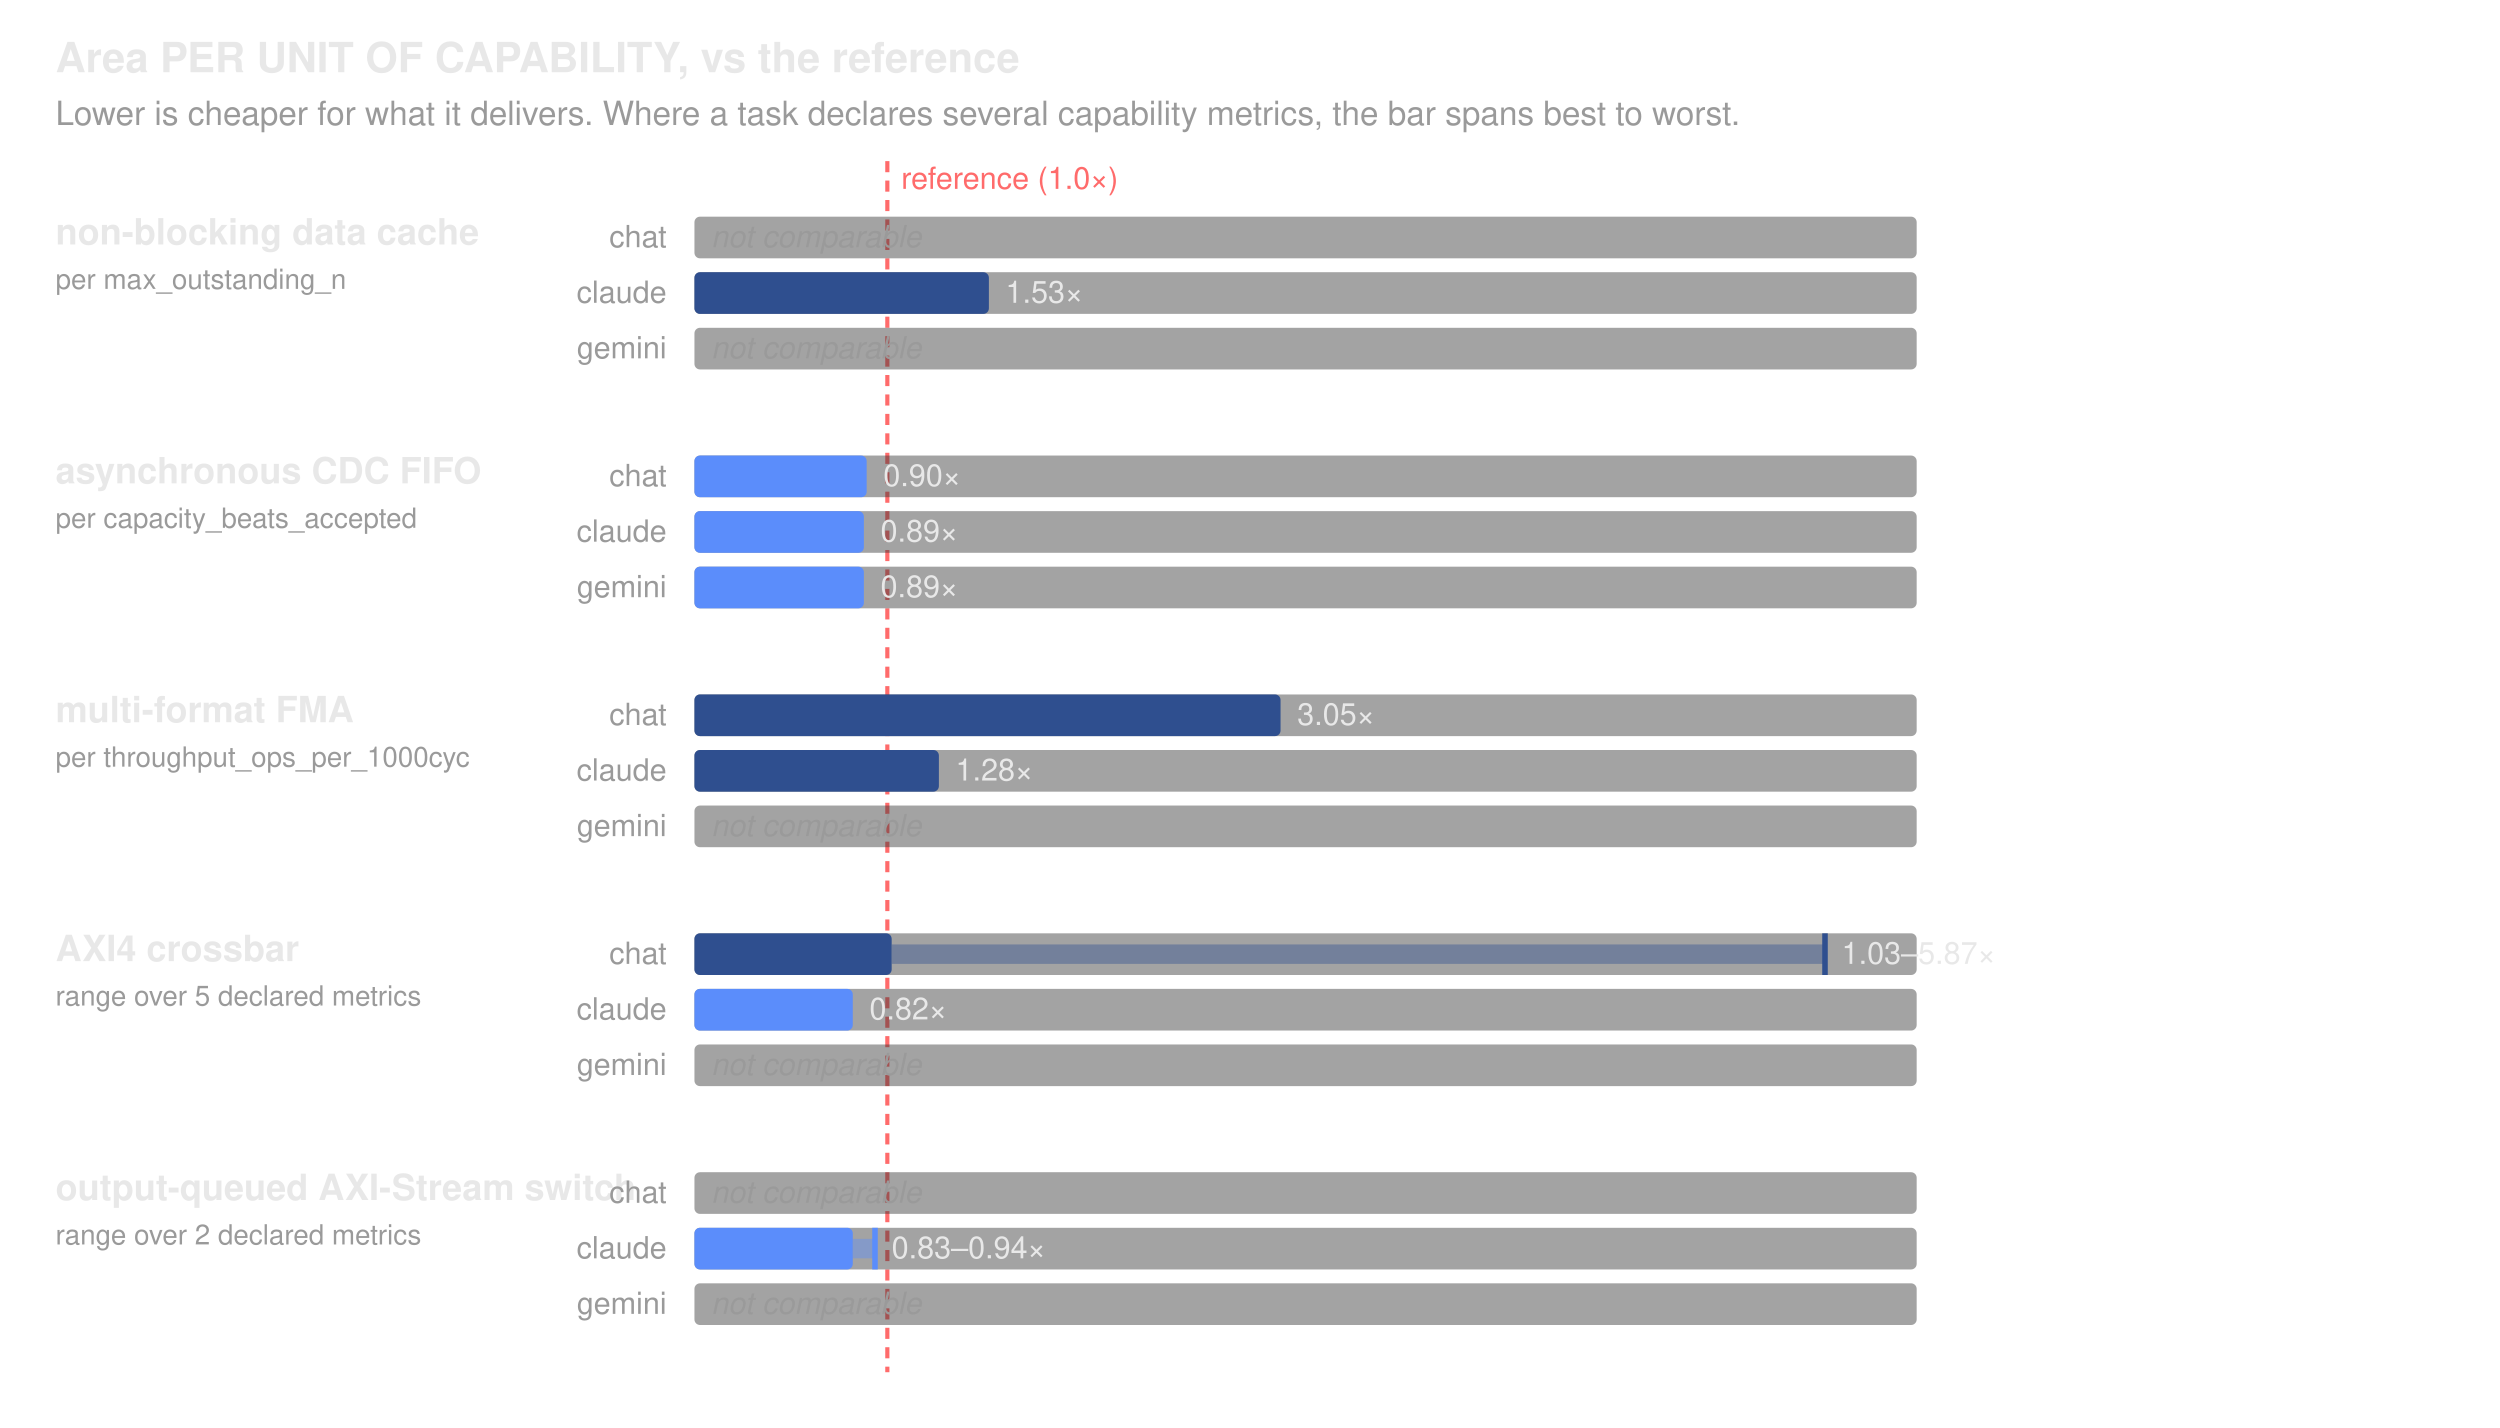
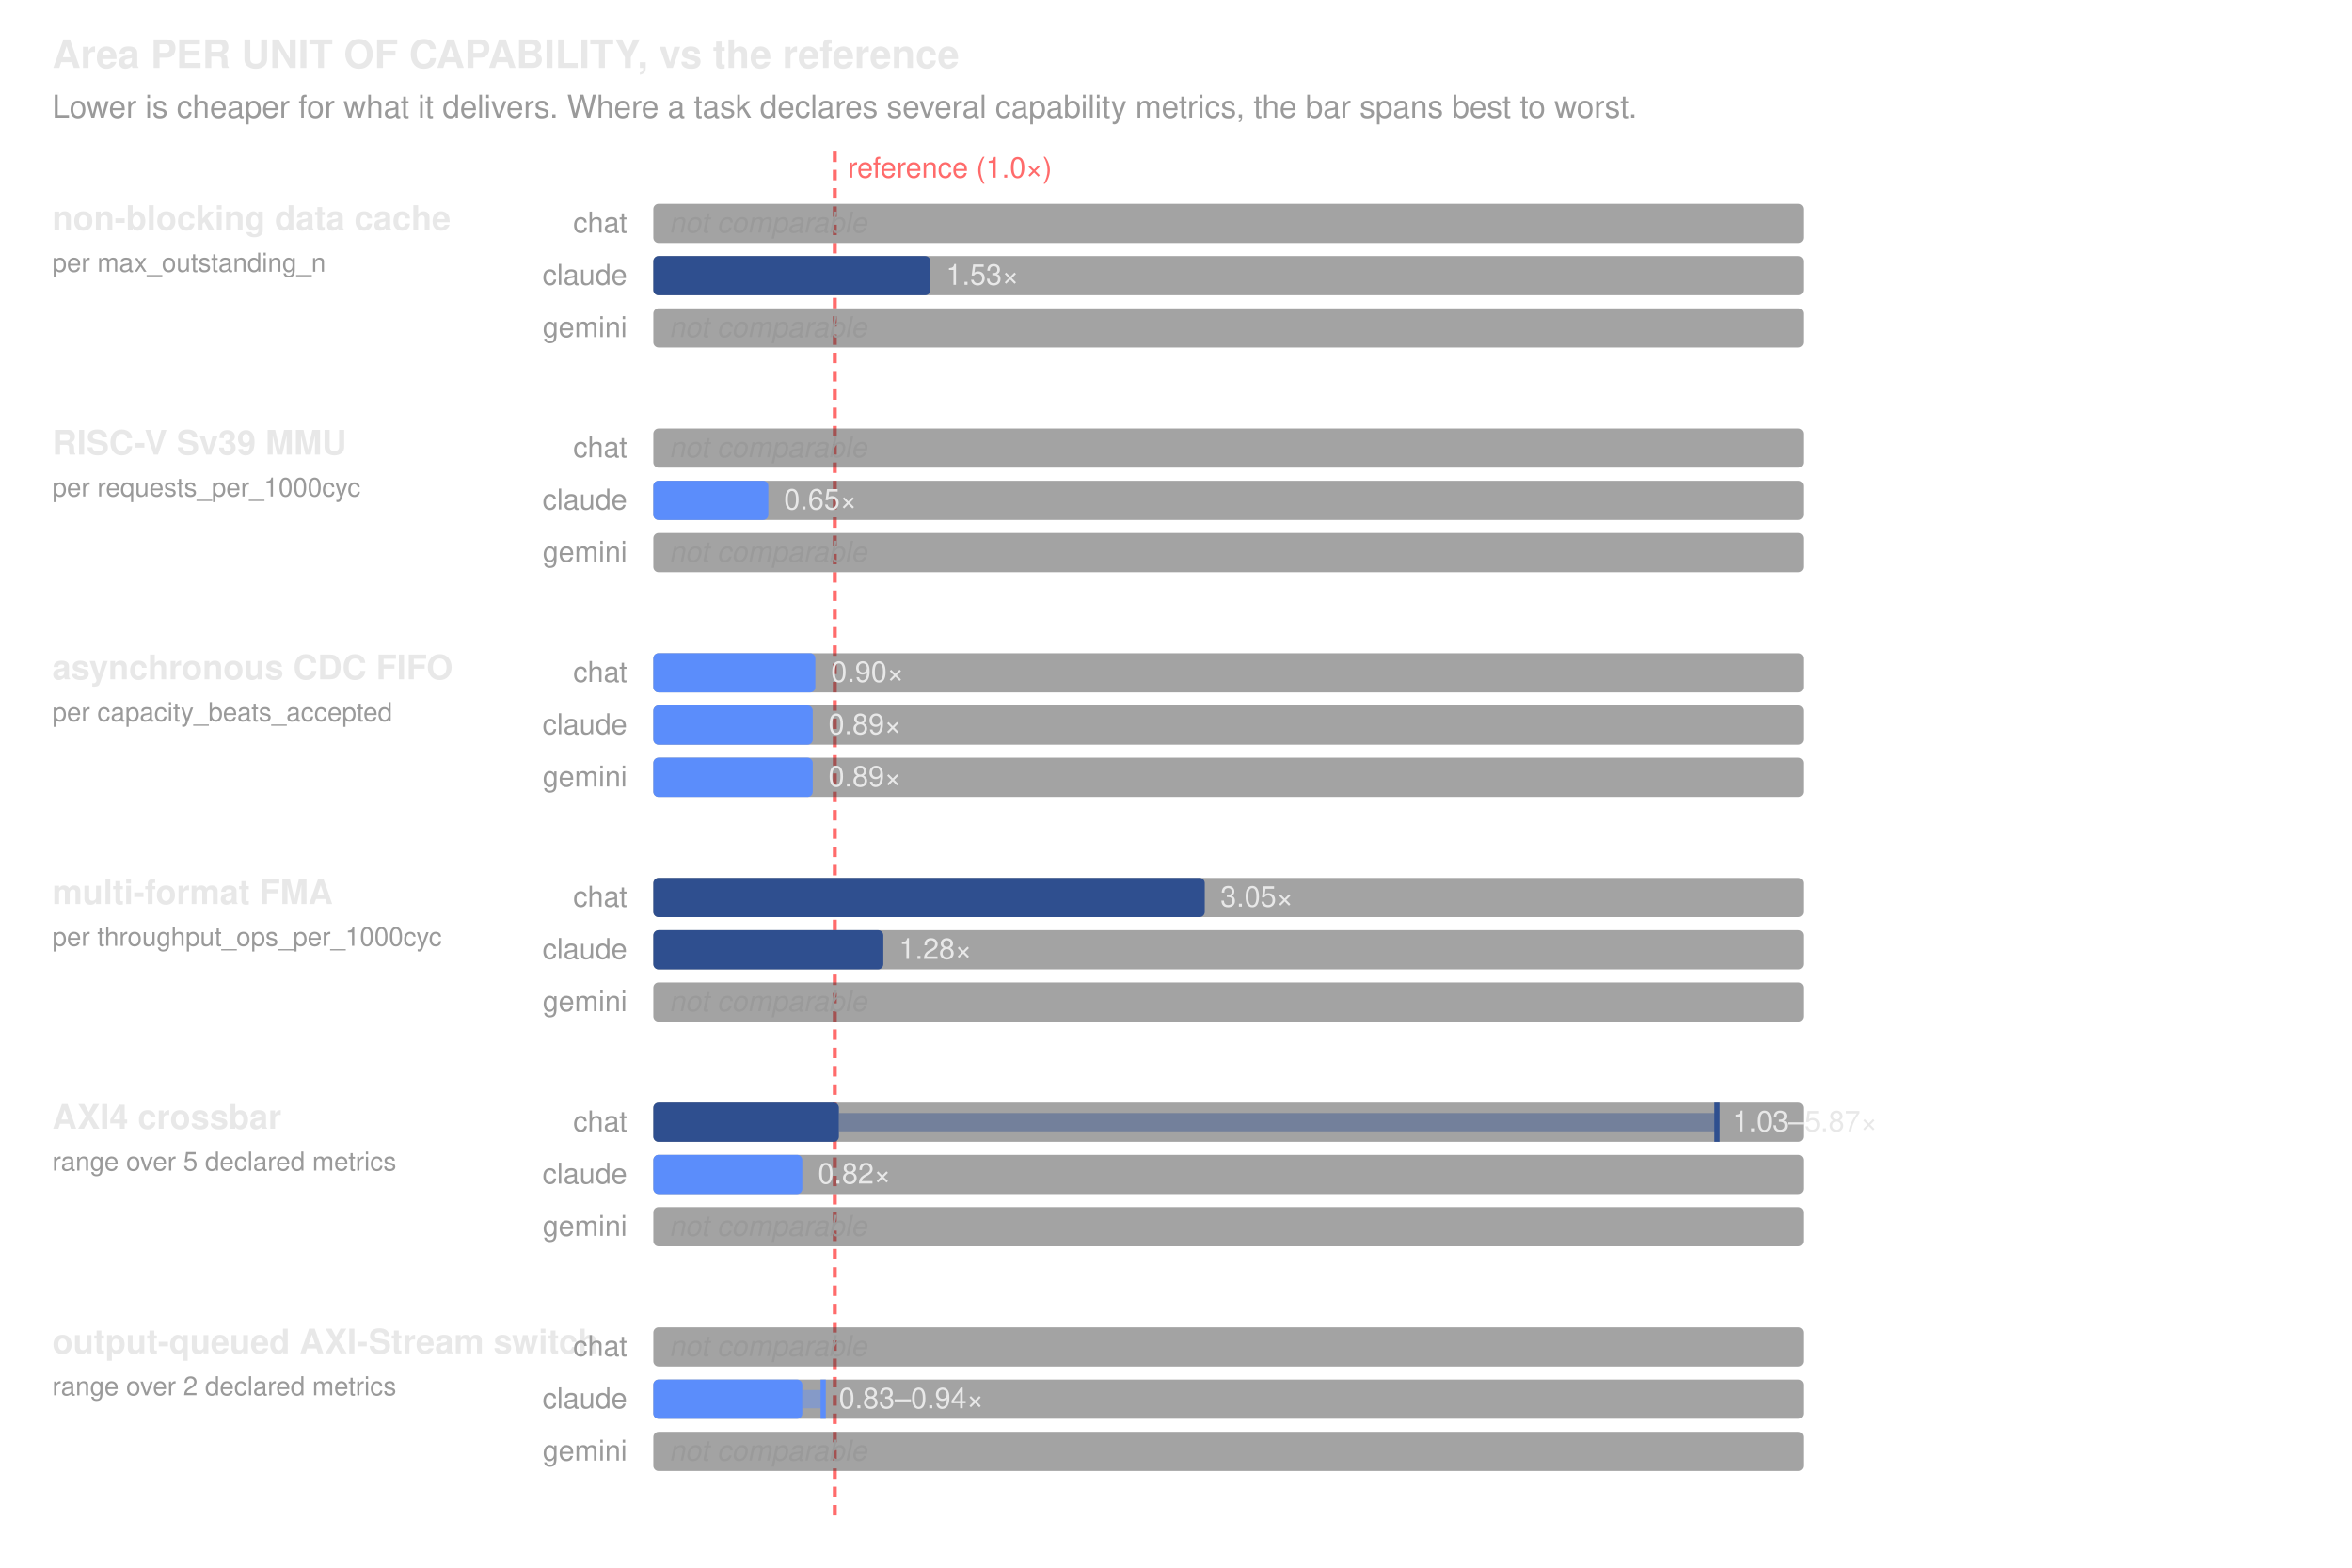
- <svg xmlns="http://www.w3.org/2000/svg" viewBox="0 0 900 514" font-family="-apple-system,BlinkMacSystemFont,Segoe UI,Helvetica,Arial,sans-serif">
-   <rect width="900" height="514" fill="none" />
+ <svg xmlns="http://www.w3.org/2000/svg" viewBox="0 0 900 600" font-family="-apple-system,BlinkMacSystemFont,Segoe UI,Helvetica,Arial,sans-serif">
+   <rect width="900" height="600" fill="none" />
  <text x="20" y="26" fill="#e8e8e8" font-size="15" font-weight="600">Area PER UNIT OF CAPABILITY, vs the reference</text>
  <text x="20" y="45" fill="#9a9a9a" font-size="12">Lower is cheaper for what it delivers. Where a task declares several capability metrics, the bar spans best to worst.</text>
-   <line x1="319.439" y1="58" x2="319.439" y2="494" stroke="#ff6b6b" stroke-width="1.5" stroke-dasharray="4 3" />
+   <line x1="319.439" y1="58" x2="319.439" y2="580" stroke="#ff6b6b" stroke-width="1.5" stroke-dasharray="4 3" />
  <text x="324.439" y="68" fill="#ff6b6b" font-size="11">reference (1.0×)</text>
  <text x="20" y="88" fill="#e8e8e8" font-size="13" font-weight="600">non-blocking data cache</text>
  <text x="20" y="104" fill="#9a9a9a" font-size="10">per max_outstanding_n</text>
  <text x="240" y="89" fill="#9a9a9a" font-size="11" text-anchor="end">chat</text>
  <rect x="250" y="78" width="440" height="15" rx="2" fill="#333" opacity="0.45" />
  <text x="256" y="89" fill="#9a9a9a" font-size="11" font-style="italic">not comparable</text>
  <text x="240" y="109" fill="#9a9a9a" font-size="11" text-anchor="end">claude</text>
  <rect x="250" y="98" width="440" height="15" rx="2" fill="#333" opacity="0.45" />
  <rect x="250" y="98" width="106" height="15" rx="2" fill="#2f4f8f" />
  <text x="362" y="109" fill="#e8e8e8" font-size="11">1.53×</text>
  <text x="240" y="129" fill="#9a9a9a" font-size="11" text-anchor="end">gemini</text>
  <rect x="250" y="118" width="440" height="15" rx="2" fill="#333" opacity="0.45" />
  <text x="256" y="129" fill="#9a9a9a" font-size="11" font-style="italic">not comparable</text>
-   <text x="20" y="174" fill="#e8e8e8" font-size="13" font-weight="600">asynchronous CDC FIFO</text>
-   <text x="20" y="190" fill="#9a9a9a" font-size="10">per capacity_beats_accepted</text>
+   <text x="20" y="174" fill="#e8e8e8" font-size="13" font-weight="600">RISC-V Sv39 MMU</text>
+   <text x="20" y="190" fill="#9a9a9a" font-size="10">per requests_per_1000cyc</text>
  <text x="240" y="175" fill="#9a9a9a" font-size="11" text-anchor="end">chat</text>
  <rect x="250" y="164" width="440" height="15" rx="2" fill="#333" opacity="0.45" />
-   <rect x="250" y="164" width="62" height="15" rx="2" fill="#5b8dfb" />
-   <text x="318" y="175" fill="#e8e8e8" font-size="11">0.90×</text>
+   <text x="256" y="175" fill="#9a9a9a" font-size="11" font-style="italic">not comparable</text>
  <text x="240" y="195" fill="#9a9a9a" font-size="11" text-anchor="end">claude</text>
  <rect x="250" y="184" width="440" height="15" rx="2" fill="#333" opacity="0.45" />
-   <rect x="250" y="184" width="61" height="15" rx="2" fill="#5b8dfb" />
-   <text x="317" y="195" fill="#e8e8e8" font-size="11">0.89×</text>
+   <rect x="250" y="184" width="44" height="15" rx="2" fill="#5b8dfb" />
+   <text x="300" y="195" fill="#e8e8e8" font-size="11">0.65×</text>
  <text x="240" y="215" fill="#9a9a9a" font-size="11" text-anchor="end">gemini</text>
  <rect x="250" y="204" width="440" height="15" rx="2" fill="#333" opacity="0.45" />
-   <rect x="250" y="204" width="61" height="15" rx="2" fill="#5b8dfb" />
-   <text x="317" y="215" fill="#e8e8e8" font-size="11">0.89×</text>
-   <text x="20" y="260" fill="#e8e8e8" font-size="13" font-weight="600">multi-format FMA</text>
-   <text x="20" y="276" fill="#9a9a9a" font-size="10">per throughput_ops_per_1000cyc</text>
+   <text x="256" y="215" fill="#9a9a9a" font-size="11" font-style="italic">not comparable</text>
+   <text x="20" y="260" fill="#e8e8e8" font-size="13" font-weight="600">asynchronous CDC FIFO</text>
+   <text x="20" y="276" fill="#9a9a9a" font-size="10">per capacity_beats_accepted</text>
  <text x="240" y="261" fill="#9a9a9a" font-size="11" text-anchor="end">chat</text>
  <rect x="250" y="250" width="440" height="15" rx="2" fill="#333" opacity="0.45" />
-   <rect x="250" y="250" width="211" height="15" rx="2" fill="#2f4f8f" />
-   <text x="467" y="261" fill="#e8e8e8" font-size="11">3.05×</text>
+   <rect x="250" y="250" width="62" height="15" rx="2" fill="#5b8dfb" />
+   <text x="318" y="261" fill="#e8e8e8" font-size="11">0.90×</text>
  <text x="240" y="281" fill="#9a9a9a" font-size="11" text-anchor="end">claude</text>
  <rect x="250" y="270" width="440" height="15" rx="2" fill="#333" opacity="0.45" />
-   <rect x="250" y="270" width="88" height="15" rx="2" fill="#2f4f8f" />
-   <text x="344" y="281" fill="#e8e8e8" font-size="11">1.28×</text>
+   <rect x="250" y="270" width="61" height="15" rx="2" fill="#5b8dfb" />
+   <text x="317" y="281" fill="#e8e8e8" font-size="11">0.89×</text>
  <text x="240" y="301" fill="#9a9a9a" font-size="11" text-anchor="end">gemini</text>
  <rect x="250" y="290" width="440" height="15" rx="2" fill="#333" opacity="0.45" />
-   <text x="256" y="301" fill="#9a9a9a" font-size="11" font-style="italic">not comparable</text>
-   <text x="20" y="346" fill="#e8e8e8" font-size="13" font-weight="600">AXI4 crossbar</text>
-   <text x="20" y="362" fill="#9a9a9a" font-size="10">range over 5 declared metrics</text>
+   <rect x="250" y="290" width="61" height="15" rx="2" fill="#5b8dfb" />
+   <text x="317" y="301" fill="#e8e8e8" font-size="11">0.89×</text>
+   <text x="20" y="346" fill="#e8e8e8" font-size="13" font-weight="600">multi-format FMA</text>
+   <text x="20" y="362" fill="#9a9a9a" font-size="10">per throughput_ops_per_1000cyc</text>
  <text x="240" y="347" fill="#9a9a9a" font-size="11" text-anchor="end">chat</text>
  <rect x="250" y="336" width="440" height="15" rx="2" fill="#333" opacity="0.45" />
-   <rect x="250" y="336" width="71" height="15" rx="2" fill="#2f4f8f" />
-   <rect x="321" y="340" width="336" height="7" fill="#2f4f8f" opacity="0.42" />
-   <line x1="657" y1="336" x2="657" y2="351" stroke="#2f4f8f" stroke-width="2" />
-   <text x="663" y="347" fill="#e8e8e8" font-size="11">1.03–5.87×</text>
+   <rect x="250" y="336" width="211" height="15" rx="2" fill="#2f4f8f" />
+   <text x="467" y="347" fill="#e8e8e8" font-size="11">3.05×</text>
  <text x="240" y="367" fill="#9a9a9a" font-size="11" text-anchor="end">claude</text>
  <rect x="250" y="356" width="440" height="15" rx="2" fill="#333" opacity="0.45" />
-   <rect x="250" y="356" width="57" height="15" rx="2" fill="#5b8dfb" />
-   <text x="313" y="367" fill="#e8e8e8" font-size="11">0.82×</text>
+   <rect x="250" y="356" width="88" height="15" rx="2" fill="#2f4f8f" />
+   <text x="344" y="367" fill="#e8e8e8" font-size="11">1.28×</text>
  <text x="240" y="387" fill="#9a9a9a" font-size="11" text-anchor="end">gemini</text>
  <rect x="250" y="376" width="440" height="15" rx="2" fill="#333" opacity="0.45" />
  <text x="256" y="387" fill="#9a9a9a" font-size="11" font-style="italic">not comparable</text>
-   <text x="20" y="432" fill="#e8e8e8" font-size="13" font-weight="600">output-queued AXI-Stream switch</text>
-   <text x="20" y="448" fill="#9a9a9a" font-size="10">range over 2 declared metrics</text>
+   <text x="20" y="432" fill="#e8e8e8" font-size="13" font-weight="600">AXI4 crossbar</text>
+   <text x="20" y="448" fill="#9a9a9a" font-size="10">range over 5 declared metrics</text>
  <text x="240" y="433" fill="#9a9a9a" font-size="11" text-anchor="end">chat</text>
  <rect x="250" y="422" width="440" height="15" rx="2" fill="#333" opacity="0.45" />
-   <text x="256" y="433" fill="#9a9a9a" font-size="11" font-style="italic">not comparable</text>
+   <rect x="250" y="422" width="71" height="15" rx="2" fill="#2f4f8f" />
+   <rect x="321" y="426" width="336" height="7" fill="#2f4f8f" opacity="0.42" />
+   <line x1="657" y1="422" x2="657" y2="437" stroke="#2f4f8f" stroke-width="2" />
+   <text x="663" y="433" fill="#e8e8e8" font-size="11">1.03–5.87×</text>
  <text x="240" y="453" fill="#9a9a9a" font-size="11" text-anchor="end">claude</text>
  <rect x="250" y="442" width="440" height="15" rx="2" fill="#333" opacity="0.45" />
  <rect x="250" y="442" width="57" height="15" rx="2" fill="#5b8dfb" />
-   <rect x="307" y="446" width="8" height="7" fill="#5b8dfb" opacity="0.42" />
-   <line x1="315" y1="442" x2="315" y2="457" stroke="#5b8dfb" stroke-width="2" />
-   <text x="321" y="453" fill="#e8e8e8" font-size="11">0.83–0.94×</text>
+   <text x="313" y="453" fill="#e8e8e8" font-size="11">0.82×</text>
  <text x="240" y="473" fill="#9a9a9a" font-size="11" text-anchor="end">gemini</text>
  <rect x="250" y="462" width="440" height="15" rx="2" fill="#333" opacity="0.45" />
  <text x="256" y="473" fill="#9a9a9a" font-size="11" font-style="italic">not comparable</text>
+   <text x="20" y="518" fill="#e8e8e8" font-size="13" font-weight="600">output-queued AXI-Stream switch</text>
+   <text x="20" y="534" fill="#9a9a9a" font-size="10">range over 2 declared metrics</text>
+   <text x="240" y="519" fill="#9a9a9a" font-size="11" text-anchor="end">chat</text>
+   <rect x="250" y="508" width="440" height="15" rx="2" fill="#333" opacity="0.45" />
+   <text x="256" y="519" fill="#9a9a9a" font-size="11" font-style="italic">not comparable</text>
+   <text x="240" y="539" fill="#9a9a9a" font-size="11" text-anchor="end">claude</text>
+   <rect x="250" y="528" width="440" height="15" rx="2" fill="#333" opacity="0.45" />
+   <rect x="250" y="528" width="57" height="15" rx="2" fill="#5b8dfb" />
+   <rect x="307" y="532" width="8" height="7" fill="#5b8dfb" opacity="0.42" />
+   <line x1="315" y1="528" x2="315" y2="543" stroke="#5b8dfb" stroke-width="2" />
+   <text x="321" y="539" fill="#e8e8e8" font-size="11">0.83–0.94×</text>
+   <text x="240" y="559" fill="#9a9a9a" font-size="11" text-anchor="end">gemini</text>
+   <rect x="250" y="548" width="440" height="15" rx="2" fill="#333" opacity="0.45" />
+   <text x="256" y="559" fill="#9a9a9a" font-size="11" font-style="italic">not comparable</text>
</svg>
